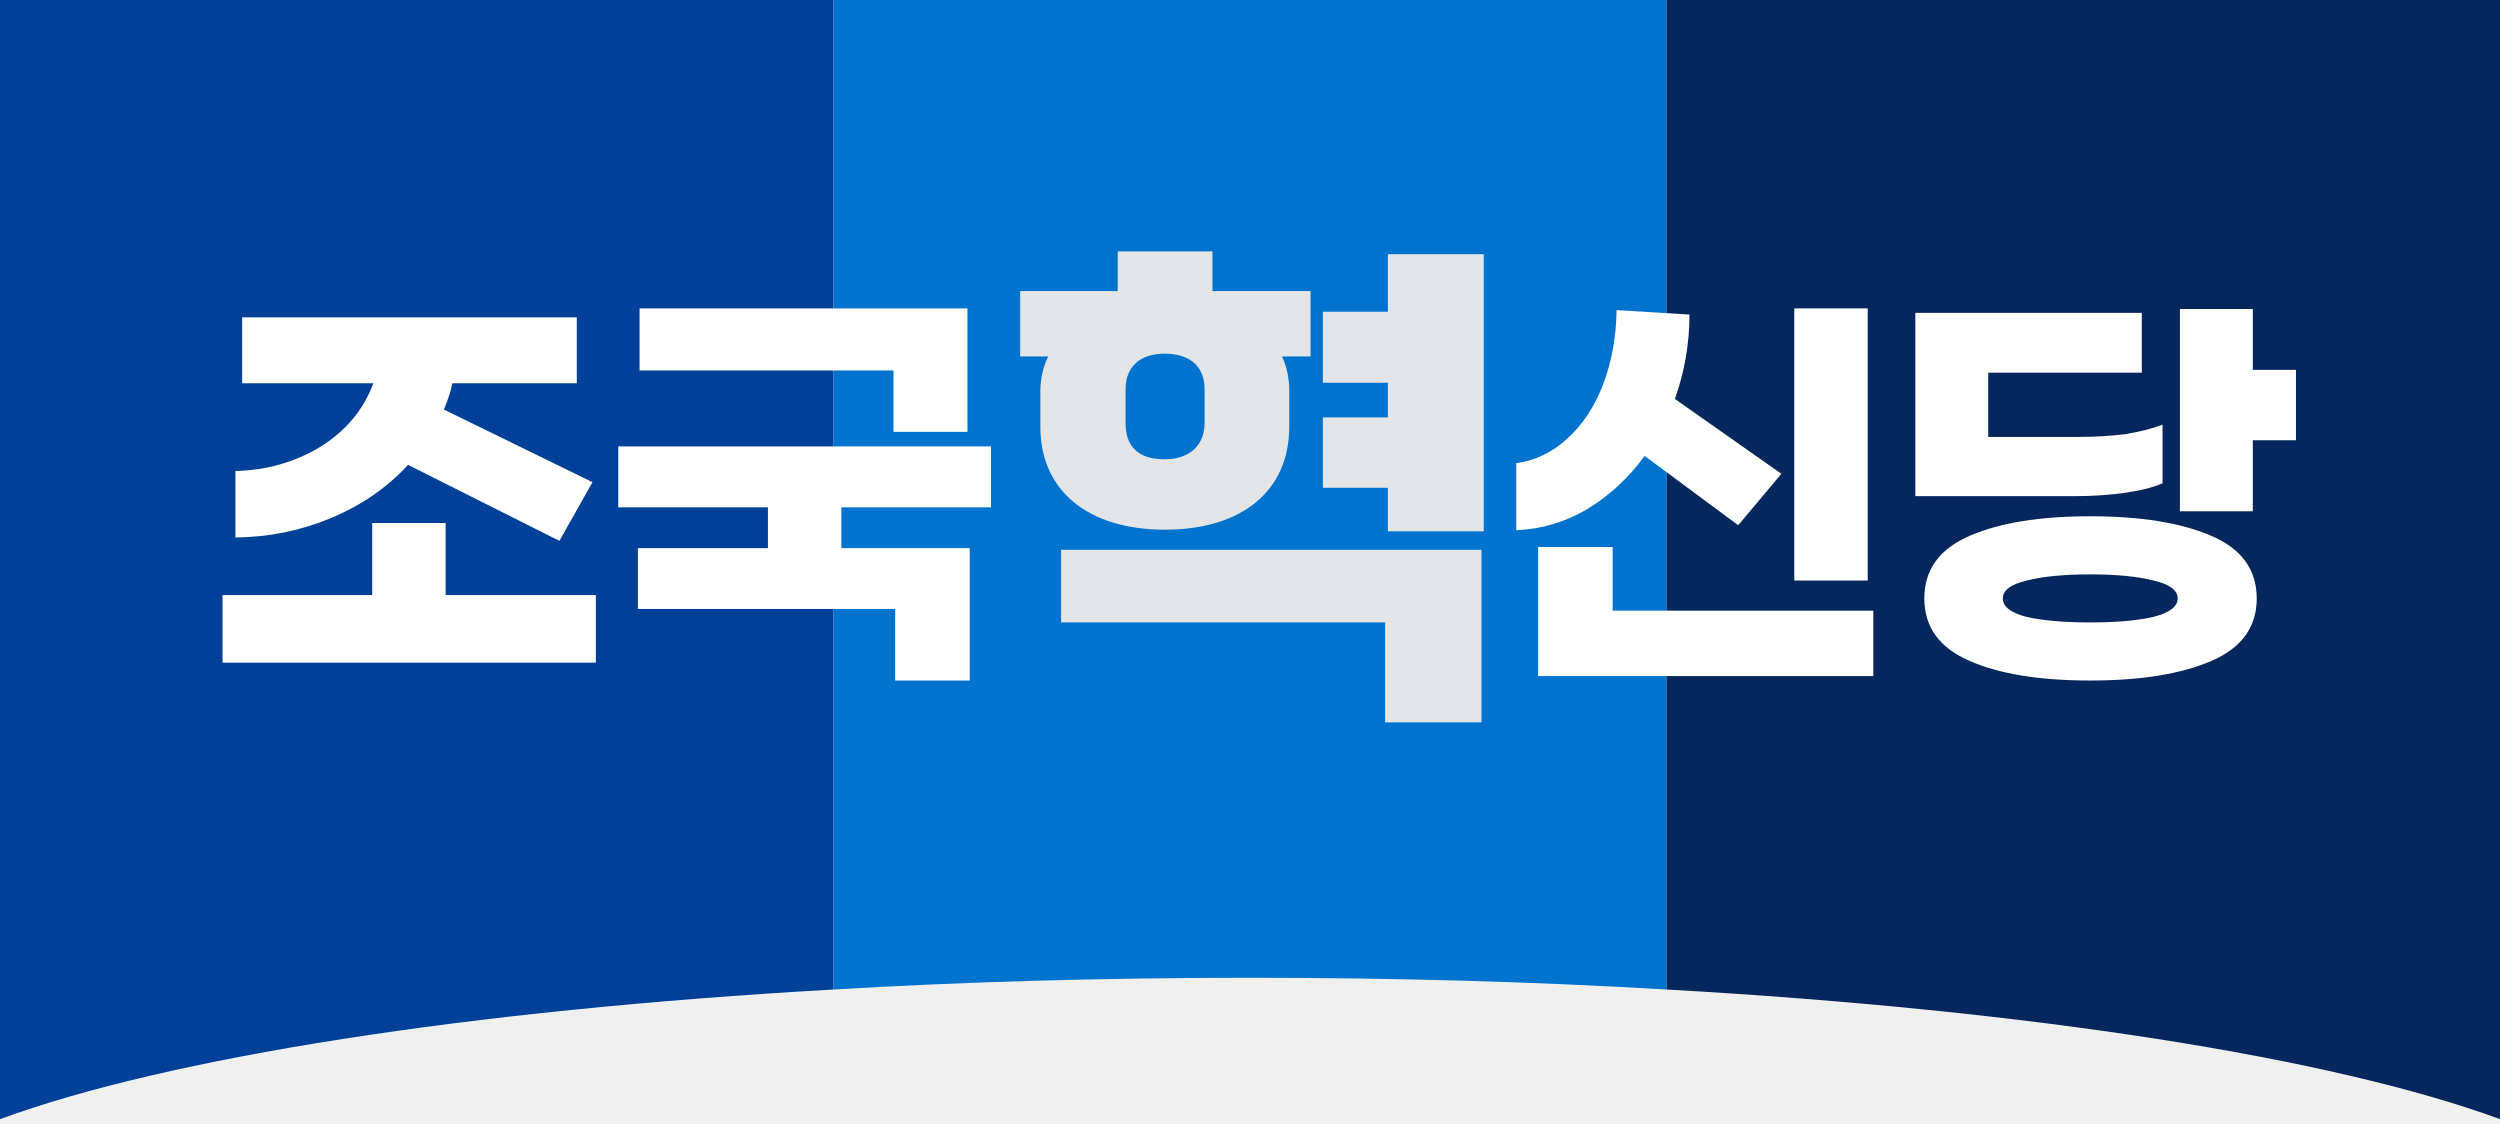
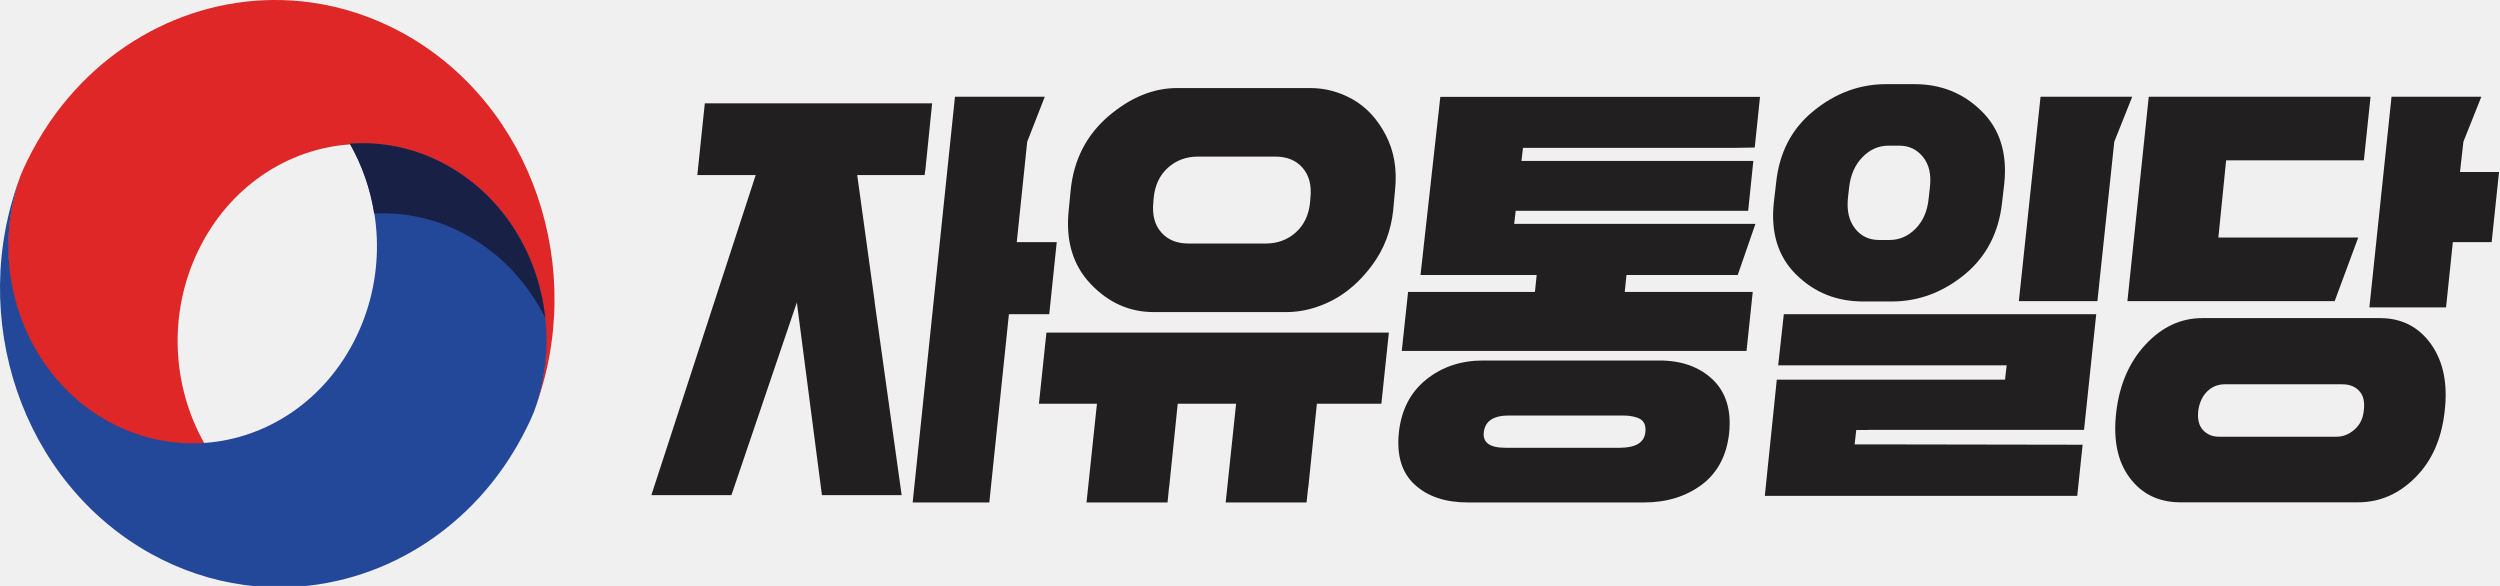
- <svg xmlns="http://www.w3.org/2000/svg" width="256" height="115" viewBox="0 0 256 115" fill="none">
-   <g clip-path="url(#clip0_319_485)">
-     <path d="M0 0V114.6C17.162 108.306 47.871 103.443 85.353 101.326V0H0Z" fill="#004098" />
-     <path d="M85.352 0V101.326C98.84 100.525 113.133 100.124 127.999 100.124C142.865 100.124 157.158 100.525 170.647 101.326V0H85.352Z" fill="#0073CF" />
-     <path d="M170.648 0V101.326C208.13 103.443 238.839 108.306 256.001 114.6V0H170.648Z" fill="#06275E" />
-     <path fill-rule="evenodd" clip-rule="evenodd" d="M106.533 40.05C106.533 38.791 106.82 37.532 107.337 36.502H104.467V29.808H114.454V25.746H124.155V29.808H134.2V36.502H131.272C131.789 37.532 132.018 38.791 132.018 40.05V43.711C132.018 50.291 127.139 54.239 119.276 54.239C111.469 54.239 106.533 50.291 106.533 43.711V40.05ZM142.121 26.032H151.936V54.41H142.121V49.948H135.462V42.739H142.121V39.191H135.462V31.925H142.121V26.032ZM123.351 39.878C123.351 37.475 121.801 36.216 119.276 36.216C116.808 36.216 115.258 37.475 115.258 39.878V43.311C115.258 45.599 116.406 47.03 119.276 47.03C121.801 47.03 123.351 45.599 123.351 43.311V39.878ZM108.657 63.736V56.298H151.706V73.977H141.834V63.736H108.657Z" fill="#E3E5E6" />
-     <path fill-rule="evenodd" clip-rule="evenodd" d="M41.786 47.602C39.643 49.929 37.022 51.74 33.922 53.037C30.823 54.334 27.551 55.002 24.107 55.04V48.231C27.283 48.155 30.172 47.335 32.775 45.771C35.415 44.131 37.233 41.957 38.227 39.249H24.796V32.498H59.063V39.249H46.321C46.168 40.011 45.881 40.908 45.46 41.938L60.67 49.376L57.284 55.383L41.786 47.602ZM45.632 60.933H61.015V67.856H22.787V60.933H38.113V53.552H45.632V60.933ZM91.494 44.226V37.933H65.492V31.582H99.07V44.226H91.494ZM101.481 51.95H86.156V56.127H99.3V69.686H91.666V62.363H65.32V56.127H78.636V51.95H63.311V45.714H101.481V51.95ZM191.253 31.582V59.445H183.734V31.582H191.253ZM168.409 46.687C166.763 48.937 164.812 50.749 162.554 52.122C160.296 53.457 157.866 54.181 155.264 54.296V47.43C157.216 47.163 158.957 46.324 160.488 44.913C162.056 43.502 163.281 41.652 164.161 39.363C165.041 37.036 165.5 34.5 165.539 31.754L173.001 32.211C173.001 35.187 172.503 38.066 171.508 40.851L182.414 48.517L177.994 53.781L168.409 46.687ZM165.137 62.535H191.827V69.229H157.503V56.012H165.137V62.535ZM230.687 37.876H235.106V45.084H230.687V52.351H223.225V31.639H230.687V37.876ZM221.445 49.49C220.489 49.91 219.207 50.234 217.6 50.463C215.954 50.691 214.232 50.806 212.434 50.806H196.132V32.04H219.322V38.162H203.594V44.741H212.778C214.5 44.741 216.126 44.646 217.657 44.455C219.226 44.188 220.489 43.864 221.445 43.483V49.49ZM214.041 52.866C219.207 52.866 223.34 53.533 226.439 54.868C229.539 56.203 231.088 58.339 231.088 61.276C231.088 64.213 229.539 66.349 226.439 67.684C223.34 69.019 219.207 69.686 214.041 69.686C208.875 69.686 204.761 69.019 201.7 67.684C198.601 66.349 197.051 64.213 197.051 61.276C197.051 58.339 198.601 56.203 201.7 54.868C204.761 53.533 208.875 52.866 214.041 52.866ZM214.041 63.736C216.758 63.736 218.92 63.545 220.527 63.164C222.172 62.745 222.995 62.115 222.995 61.276C222.995 60.437 222.172 59.827 220.527 59.445C218.882 59.026 216.72 58.816 214.041 58.816C211.362 58.816 209.2 59.026 207.555 59.445C205.909 59.827 205.087 60.437 205.087 61.276C205.087 62.115 205.89 62.745 207.497 63.164C209.143 63.545 211.324 63.736 214.041 63.736Z" fill="white" />
+ <svg xmlns="http://www.w3.org/2000/svg" width="256" height="60" viewBox="0 0 256 60" fill="none">
+   <g clip-path="url(#clip0_319_468)">
+     <path fill-rule="evenodd" clip-rule="evenodd" d="M134.188 20.245L134.152 20.728C134.02 22.018 133.54 23.032 132.7 23.791C131.847 24.551 130.827 24.937 129.626 24.937H121.703C120.503 24.937 119.567 24.551 118.907 23.791C118.246 23.032 117.97 22.006 118.102 20.728L118.138 20.245C118.27 18.954 118.75 17.941 119.591 17.181C120.431 16.421 121.463 16.035 122.664 16.035H130.587C131.787 16.035 132.723 16.421 133.384 17.181C134.044 17.941 134.32 18.954 134.188 20.245ZM141.907 13.84C141.055 12.2 139.938 10.993 138.558 10.197C137.177 9.413 135.713 9.015 134.152 9.015H120.551C118.102 9.015 115.749 9.98 113.505 11.898C111.26 13.828 109.963 16.337 109.639 19.437L109.435 21.536C109.111 24.636 109.855 27.145 111.68 29.075C113.505 30.992 115.653 31.957 118.138 31.957H131.739C133.3 31.957 134.848 31.56 136.397 30.775C137.934 29.979 139.314 28.773 140.514 27.145C141.715 25.528 142.435 23.659 142.663 21.536L142.855 19.437C143.071 17.35 142.759 15.48 141.907 13.84ZM142.207 34.056H107.154L106.386 41.342H112.328L111.956 44.84L111.26 51.45H119.555L119.711 49.882H119.723L120.599 41.342H126.577L125.905 47.711L125.509 51.45H133.792L133.96 49.882H133.972L134.848 41.342H141.451L142.219 34.056H142.207ZM242.048 42.078C241.964 42.886 241.64 43.525 241.076 44.008C240.523 44.49 239.911 44.72 239.263 44.72H227.21C226.562 44.72 226.022 44.502 225.602 44.056C225.169 43.597 225.014 42.946 225.097 42.078C225.218 41.221 225.53 40.546 226.034 40.063C226.538 39.581 227.138 39.352 227.811 39.352H239.863C240.595 39.352 241.171 39.581 241.591 40.039C242.024 40.51 242.168 41.185 242.048 42.078ZM248.938 35.238C247.666 33.465 245.925 32.573 243.704 32.573H225.53C223.333 32.573 221.4 33.465 219.719 35.263C218.039 37.06 217.043 39.364 216.706 42.175C216.371 44.997 216.827 47.24 218.075 48.917C219.335 50.606 221.076 51.438 223.297 51.438H241.46C243.681 51.438 245.637 50.594 247.33 48.893C249.022 47.204 250.019 44.949 250.331 42.126C250.667 39.315 250.199 37.011 248.938 35.238ZM250.475 31.475L251.171 24.792H255.145L255.901 17.615H251.903L252.252 14.515L254.088 9.908H244.893L242.624 31.475H250.475ZM227.955 16.421H242.06L242.744 9.908H220.032L217.847 30.836H239.071L241.483 24.322H227.162L227.955 16.421ZM107.442 32.175L108.21 24.792H104.117L105.186 14.515L106.986 9.908H97.79L93.457 51.45H101.308L101.464 49.93V49.918L103.313 32.175H107.442ZM72.173 10.583L71.405 17.929H77.383L66.699 50.702H74.898L81.597 30.968L84.166 50.702H92.329L89.568 30.968H89.579L87.779 17.929H94.681L94.766 17.314L95.45 10.583H72.173ZM168.485 44.249C168.376 45.323 167.5 45.853 165.832 45.853H154.163C152.555 45.853 151.81 45.323 151.943 44.249C152.075 43.115 152.927 42.548 154.524 42.548H166.18C166.96 42.548 167.56 42.681 167.981 42.922C168.389 43.188 168.557 43.622 168.485 44.249ZM175.375 38.857C174.007 37.566 172.194 36.915 169.925 36.915H151.859C149.602 36.915 147.657 37.566 146.024 38.881C144.404 40.196 143.48 42.017 143.239 44.334C143.011 46.661 143.552 48.434 144.884 49.641C146.204 50.847 148.017 51.45 150.298 51.45H168.365C170.682 51.45 172.65 50.835 174.283 49.617C175.904 48.386 176.828 46.613 177.068 44.297C177.296 41.969 176.732 40.16 175.375 38.857ZM177.944 28.158L179.757 22.923H155.052L155.208 21.584H179.012L179.541 16.482H155.796L155.952 15.143H177.5L179.685 15.107L180.225 9.92H147.489L145.46 28.158H157.356L157.176 29.895H144.188L143.54 35.938H178.844L179.481 29.895H166.372L166.552 28.158H177.944ZM197.619 19.208L197.499 20.281C197.379 21.596 196.923 22.633 196.167 23.405C195.399 24.189 194.498 24.575 193.478 24.575H192.41C191.389 24.575 190.573 24.189 189.96 23.405C189.349 22.633 189.096 21.596 189.228 20.281L189.349 19.208C189.493 17.893 189.96 16.855 190.729 16.084C191.485 15.3 192.385 14.914 193.406 14.914H194.474C195.495 14.914 196.311 15.312 196.923 16.084C197.547 16.855 197.776 17.893 197.619 19.208ZM202.901 11.367C201.041 9.534 198.76 8.617 196.047 8.617H193.13C190.429 8.617 187.944 9.534 185.699 11.367C183.454 13.189 182.182 15.661 181.87 18.761L181.641 20.728C181.306 23.828 182.074 26.3 183.947 28.134C185.807 29.967 188.088 30.872 190.801 30.872H193.706C196.419 30.872 198.892 29.967 201.149 28.134C203.394 26.3 204.678 23.828 205.014 20.728L205.242 18.761C205.554 15.661 204.774 13.2 202.901 11.367ZM206.731 30.836L208.951 9.908H218.339L216.502 14.515L214.774 30.836H206.731ZM188.46 32.175H182.662L182.086 37.41H205.482L205.314 38.881H181.942L180.717 50.775H212.709L213.261 45.54L191.149 45.503H189.913L190.081 44.032H191.305V44.02H213.405L214.173 36.734V36.722L214.654 32.175H188.46Z" fill="#221F20" />
+     <path fill-rule="evenodd" clip-rule="evenodd" d="M41.341 3.437C38.28 1.748 35.075 0.699 31.845 0.252C21.678 -1.159 11.342 3.401 5.112 12.472C4.229 13.762 3.443 15.117 2.759 16.525C2.522 17.007 2.301 17.498 2.099 17.996C-1.359 27.477 2.363 38.417 11.006 43.218C14.187 44.98 17.608 45.679 20.946 45.426C17.632 39.612 17.164 32.133 20.309 25.643C23.454 19.142 29.433 15.246 35.795 14.788C36.791 14.715 37.812 14.727 38.82 14.836C41.161 15.065 43.514 15.777 45.735 17.007C54.354 21.784 58.075 32.676 54.666 42.145C60.2 27.658 54.582 10.783 41.341 3.437Z" fill="#DE2726" />
+     <path fill-rule="evenodd" clip-rule="evenodd" d="M15.458 56.704C18.508 58.393 21.713 59.442 24.942 59.888C35.11 61.3 45.446 56.74 51.676 47.669C52.559 46.378 53.345 45.024 54.029 43.617C54.266 43.134 54.486 42.643 54.689 42.145C58.146 32.664 54.425 21.723 45.782 16.934C42.612 15.161 39.179 14.474 35.842 14.715C39.155 20.529 39.624 28.008 36.478 34.497C33.333 40.987 27.355 44.895 20.993 45.353C19.985 45.428 18.973 45.411 17.968 45.305C15.615 45.076 13.274 44.364 11.053 43.134C2.434 38.357 -1.288 27.465 2.11 17.996C-3.412 32.495 2.206 49.358 15.458 56.704Z" fill="#234799" />
+     <path fill-rule="evenodd" clip-rule="evenodd" d="M47.847 24.112C51.388 26.066 54.089 29.058 55.83 32.556C55.134 26.114 51.556 20.144 45.77 16.935C42.589 15.162 39.156 14.474 35.818 14.716C37.076 16.928 37.922 19.352 38.315 21.869C41.521 21.7 44.798 22.411 47.847 24.112Z" fill="#182145" />
  </g>
  <defs>
-     <clipPath id="clip0_319_485">
-       <rect width="256" height="115" fill="white" />
+     <clipPath id="clip0_319_468">
+       <rect width="256" height="60" fill="white" />
    </clipPath>
  </defs>
</svg>
